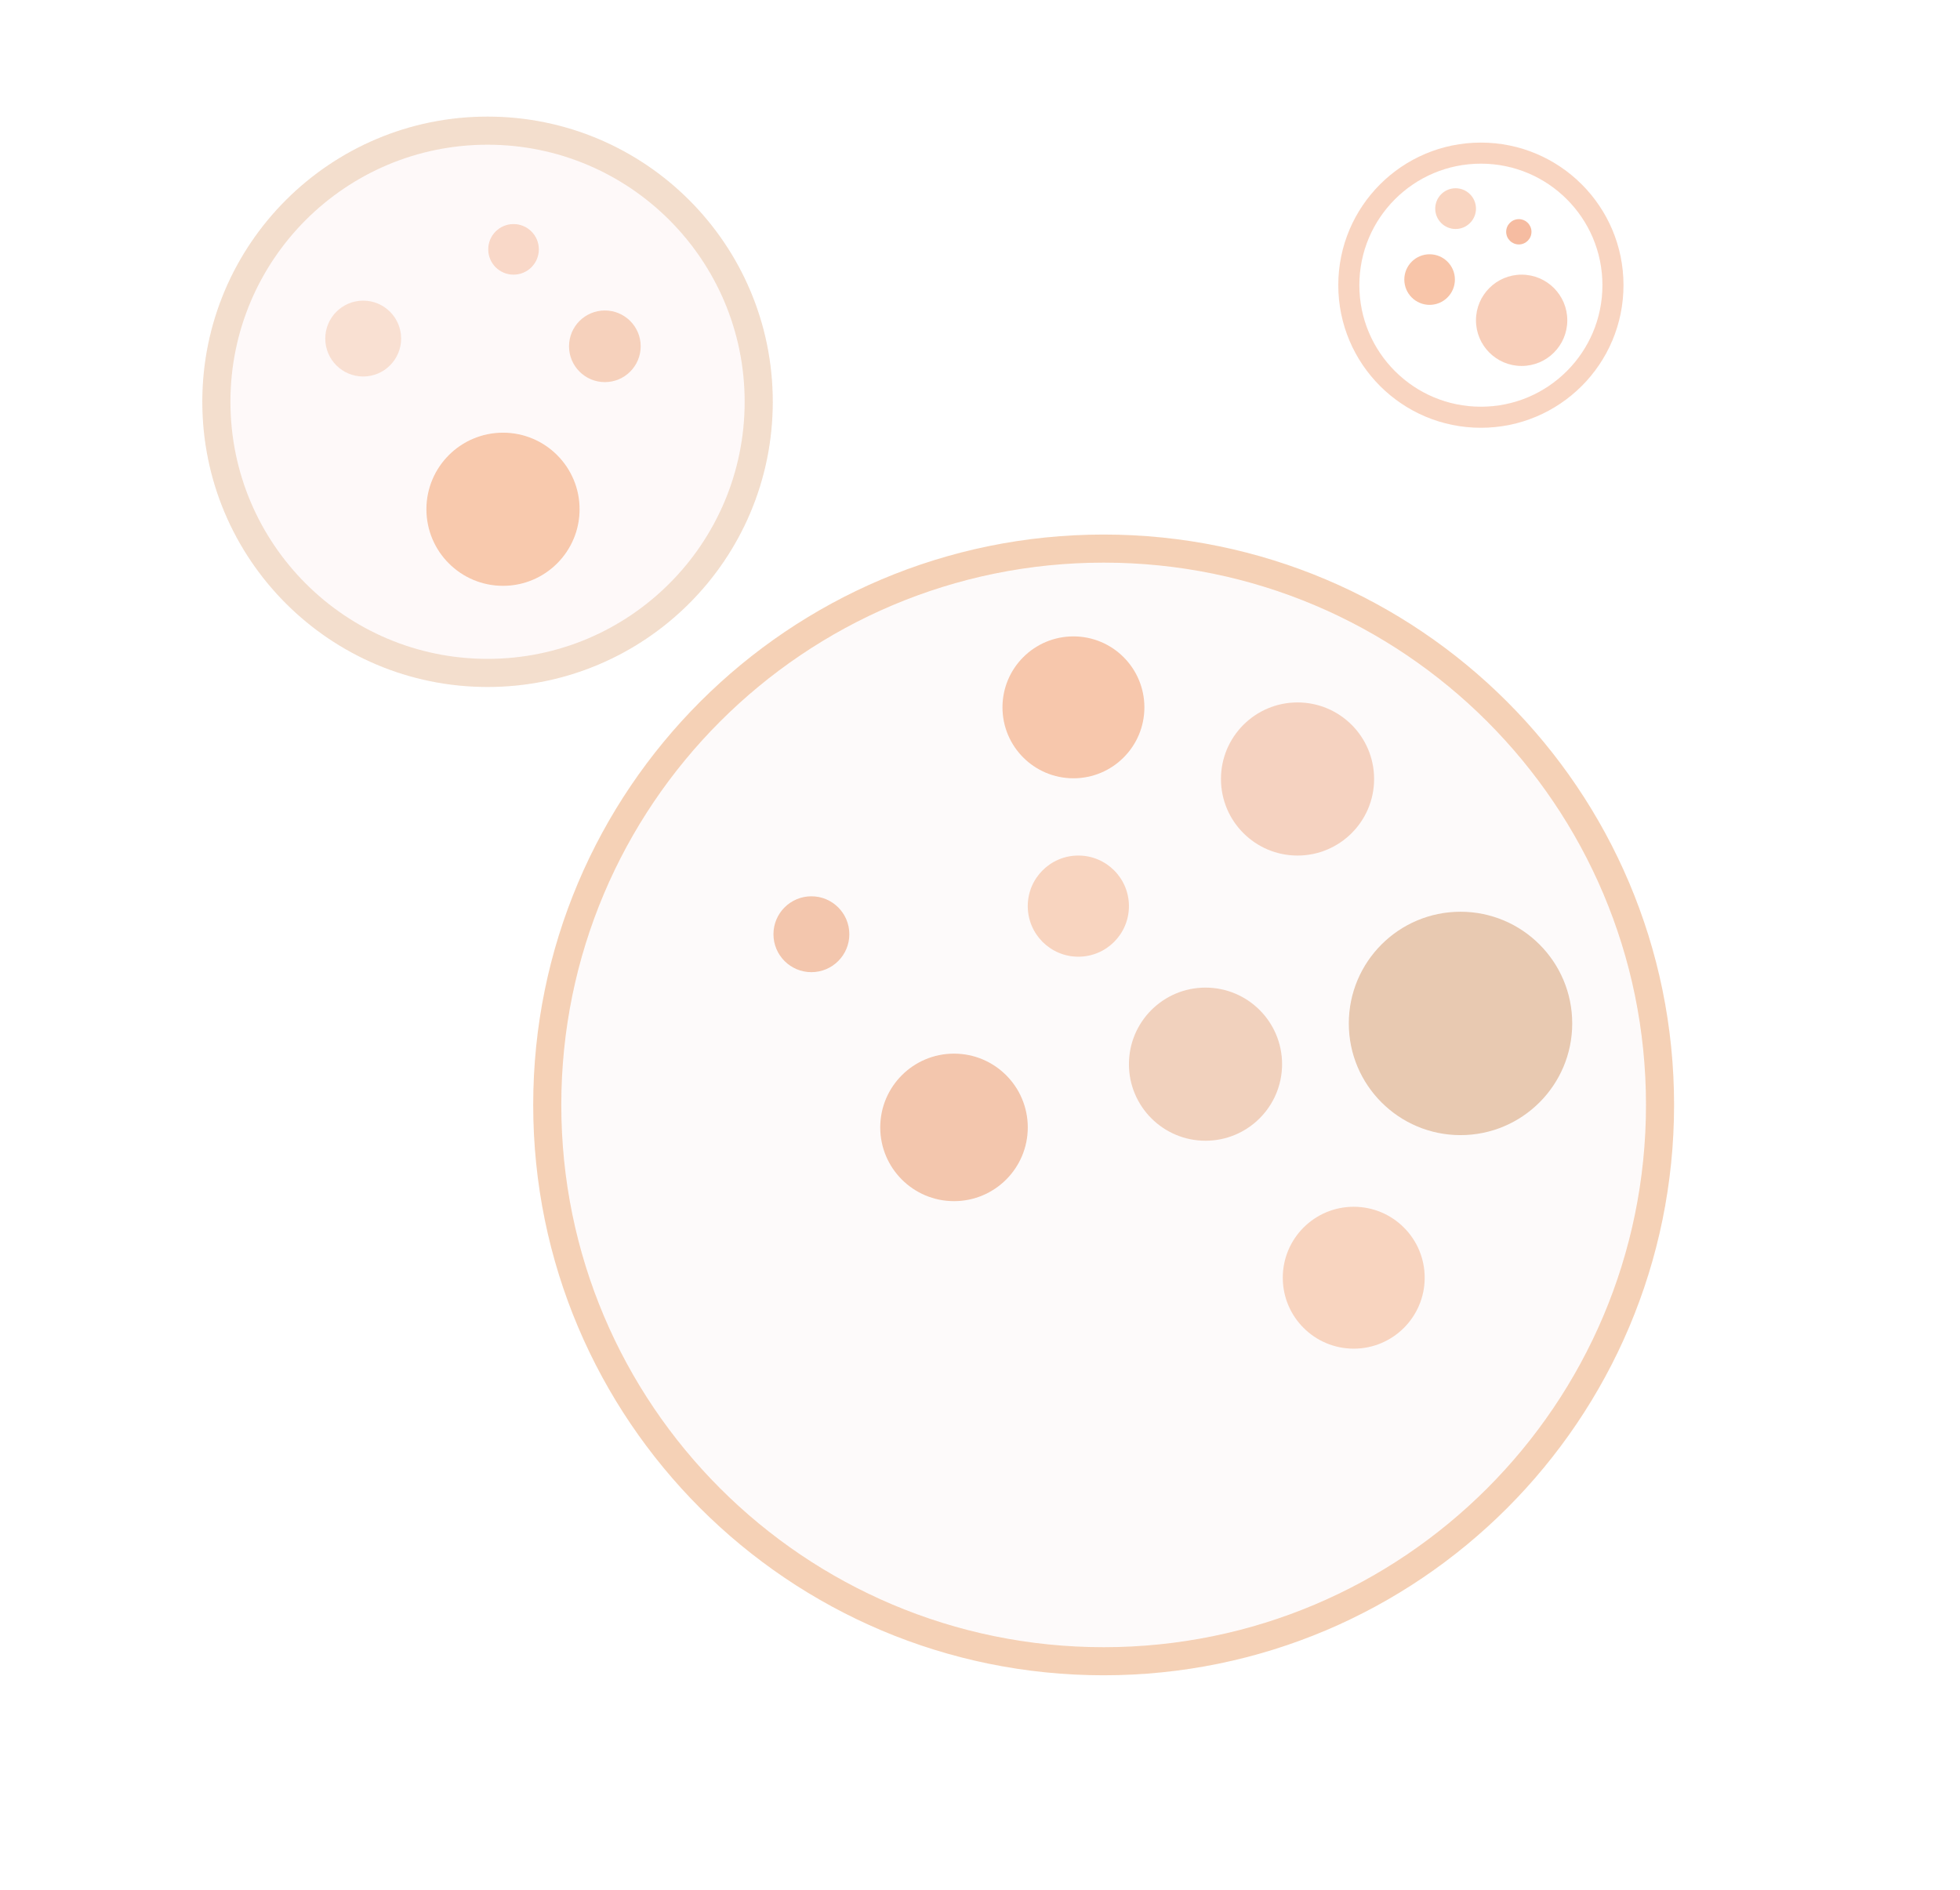
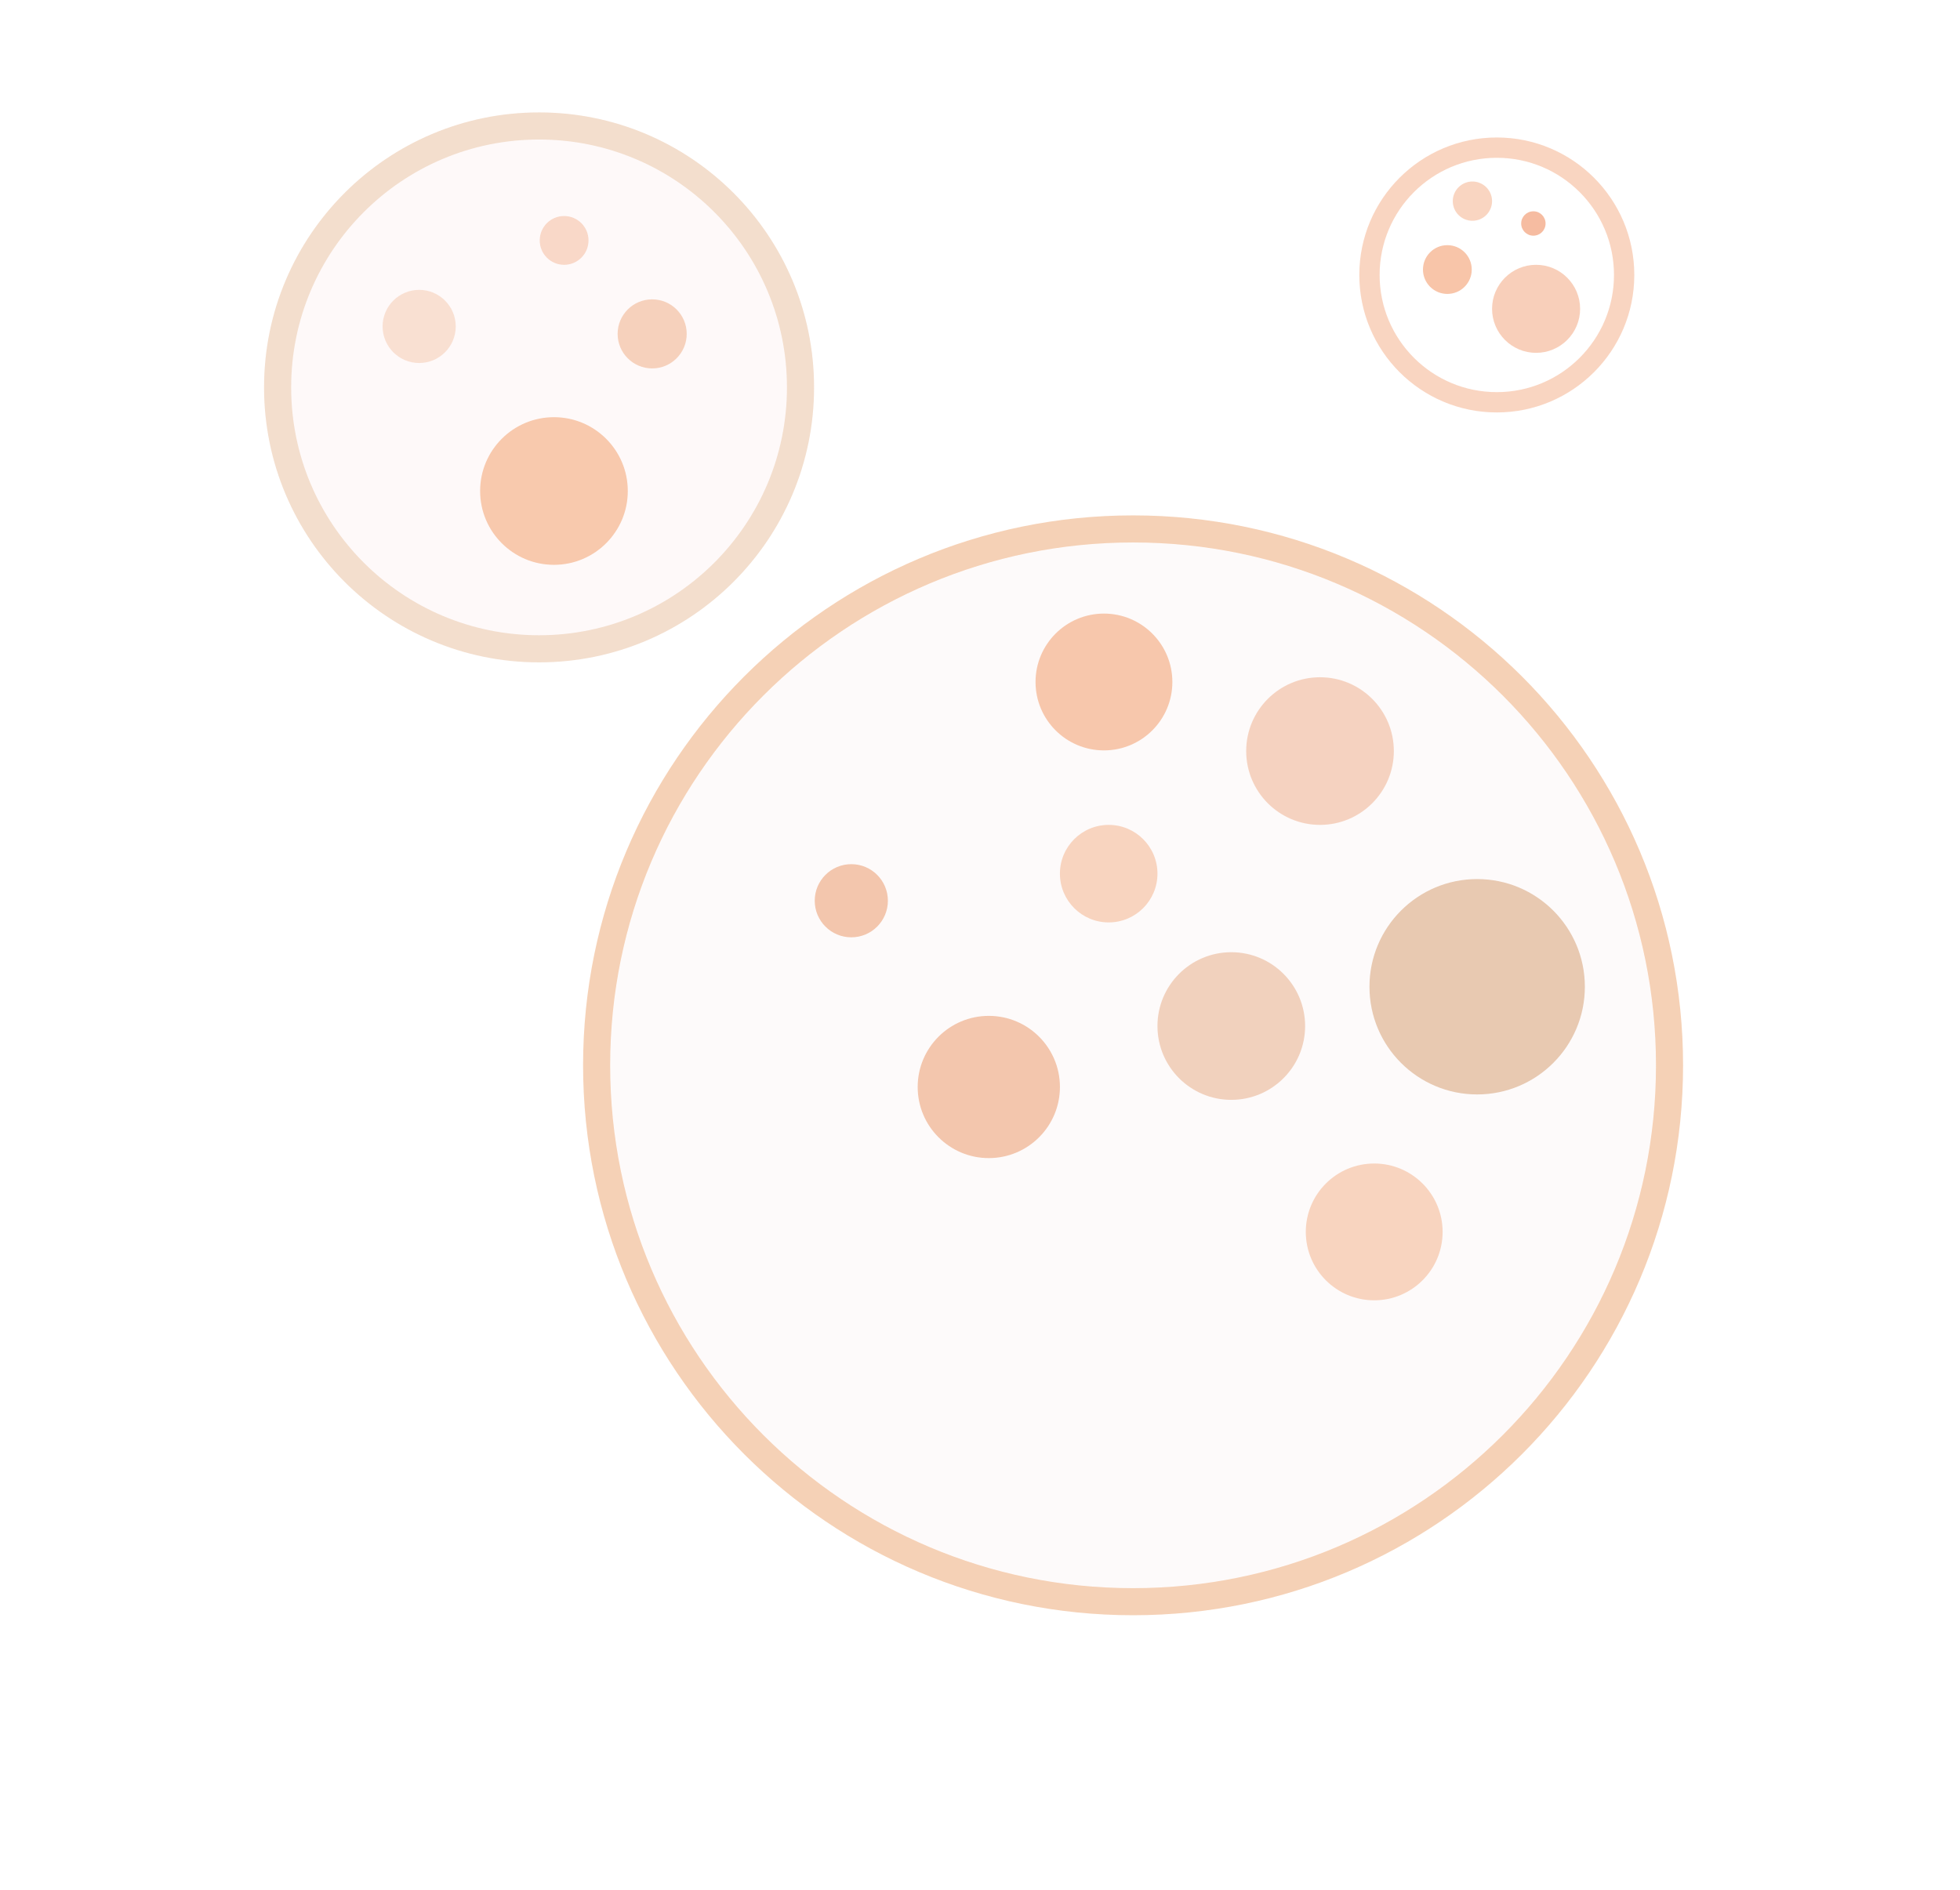
- <svg xmlns="http://www.w3.org/2000/svg" width="279" height="269" fill="none">
+ <svg xmlns="http://www.w3.org/2000/svg" viewBox="0 0 269 279" width="279" height="269" fill="none">
  <g opacity=".6">
    <path opacity=".8" d="M207.9 161.6c8.781 0 15.9-7.119 15.9-15.9s-7.119-15.9-15.9-15.9-15.9 7.119-15.9 15.9 7.119 15.9 15.9 15.9z" fill="#CC8B54" />
    <path opacity=".6" d="M192.7 192c5.578 0 10.1-4.522 10.1-10.1 0-5.578-4.522-10.1-10.1-10.1-5.578 0-10.1 4.522-10.1 10.1 0 5.578 4.522 10.1 10.1 10.1z" fill="#F08747" />
    <path opacity=".8" d="M152.8 110.8c5.578 0 10.1-4.522 10.1-10.1 0-5.578-4.522-10.1-10.1-10.1-5.578 0-10.1 4.522-10.1 10.1 0 5.578 4.522 10.1 10.1 10.1z" fill="#F08747" />
    <path opacity=".8" d="M135.8 171c5.799 0 10.5-4.701 10.5-10.5s-4.701-10.5-10.5-10.5-10.5 4.701-10.5 10.5 4.701 10.5 10.5 10.5z" fill="#E78449" />
    <path opacity=".6" d="M171.6 162.4c6.02 0 10.9-4.88 10.9-10.9 0-6.02-4.88-10.9-10.9-10.9-6.02 0-10.9 4.88-10.9 10.9 0 6.02 4.88 10.9 10.9 10.9z" fill="#DC7E42" />
    <path opacity=".8" d="M115.5 138.4a5.4 5.4 0 100-10.8 5.4 5.4 0 000 10.8z" fill="#E78449" />
    <path opacity=".6" d="M153.5 136.2a7.2 7.2 0 10-.001-14.401 7.2 7.2 0 00.001 14.401z" fill="#F08747" />
    <path opacity=".6" d="M184.7 121.8c6.02 0 10.9-4.88 10.9-10.9 0-6.02-4.88-10.9-10.9-10.9-6.02 0-10.9 4.88-10.9 10.9 0 6.02 4.88 10.9 10.9 10.9z" fill="#E7844B" />
  </g>
  <g opacity=".6">
    <path opacity=".7" d="M203.5 43.4a3.6 3.6 0 100-7.2 3.6 3.6 0 000 7.2z" fill="#ED7332" />
    <path opacity=".8" d="M216.6 52.1a6.5 6.5 0 100-13 6.5 6.5 0 000 13z" fill="#EC7332" fill-opacity=".7" />
    <path opacity=".5" d="M207.2 32.6a2.9 2.9 0 100-5.8 2.9 2.9 0 000 5.8z" fill="#EB7332" />
    <path opacity=".8" d="M216.2 34.8a1.8 1.8 0 100-3.6 1.8 1.8 0 000 3.6z" fill="#EB7339" />
  </g>
  <g opacity=".6">
    <path opacity=".6" d="M157.1 236.5c43.741 0 79.2-35.459 79.2-79.2s-35.459-79.2-79.2-79.2-79.2 35.459-79.2 79.2 35.459 79.2 79.2 79.2z" fill="#F7D2D2" fill-opacity=".3" stroke="#E58033" stroke-width="4" />
    <path opacity=".5" d="M210.8 59.4c10.383 0 18.8-8.417 18.8-18.8 0-10.383-8.417-18.8-18.8-18.8-10.383 0-18.8 8.417-18.8 18.8 0 10.383 8.417 18.8 18.8 18.8z" stroke="#EC7332" stroke-width="3" />
    <g opacity=".8">
      <path opacity=".8" d="M69.4 97.8c22.423 0 40.6-18.177 40.6-40.6 0-22.423-18.177-40.6-40.6-40.6-22.423 0-40.6 18.177-40.6 40.6 0 22.423 18.177 40.6 40.6 40.6z" fill="#F7D2D2" fill-opacity=".39" />
      <path opacity=".8" d="M69.4 95.8c21.318 0 38.6-17.282 38.6-38.6S90.718 18.6 69.4 18.6 30.8 35.882 30.8 57.2s17.282 38.6 38.6 38.6z" stroke="#D38E4E" stroke-opacity=".7" stroke-width="4" />
    </g>
  </g>
  <g opacity=".6">
    <path opacity=".5" d="M51.7 53.6a5.4 5.4 0 100-10.8 5.4 5.4 0 000 10.8z" fill="#E78445" fill-opacity=".7" />
    <path opacity=".6" d="M73.1 39.1a3.6 3.6 0 100-7.2 3.6 3.6 0 000 7.2z" fill="#EB7332" fill-opacity=".7" />
    <path opacity=".8" d="M71.6 83.4c6.02 0 10.9-4.88 10.9-10.9 0-6.02-4.88-10.9-10.9-10.9-6.02 0-10.9 4.88-10.9 10.9 0 6.02 4.88 10.9 10.9 10.9z" fill="#F08947" fill-opacity=".9" />
    <path opacity=".8" d="M86.1 54.4a5.1 5.1 0 100-10.2 5.1 5.1 0 000 10.2z" fill="#E78445" fill-opacity=".7" />
  </g>
</svg>
